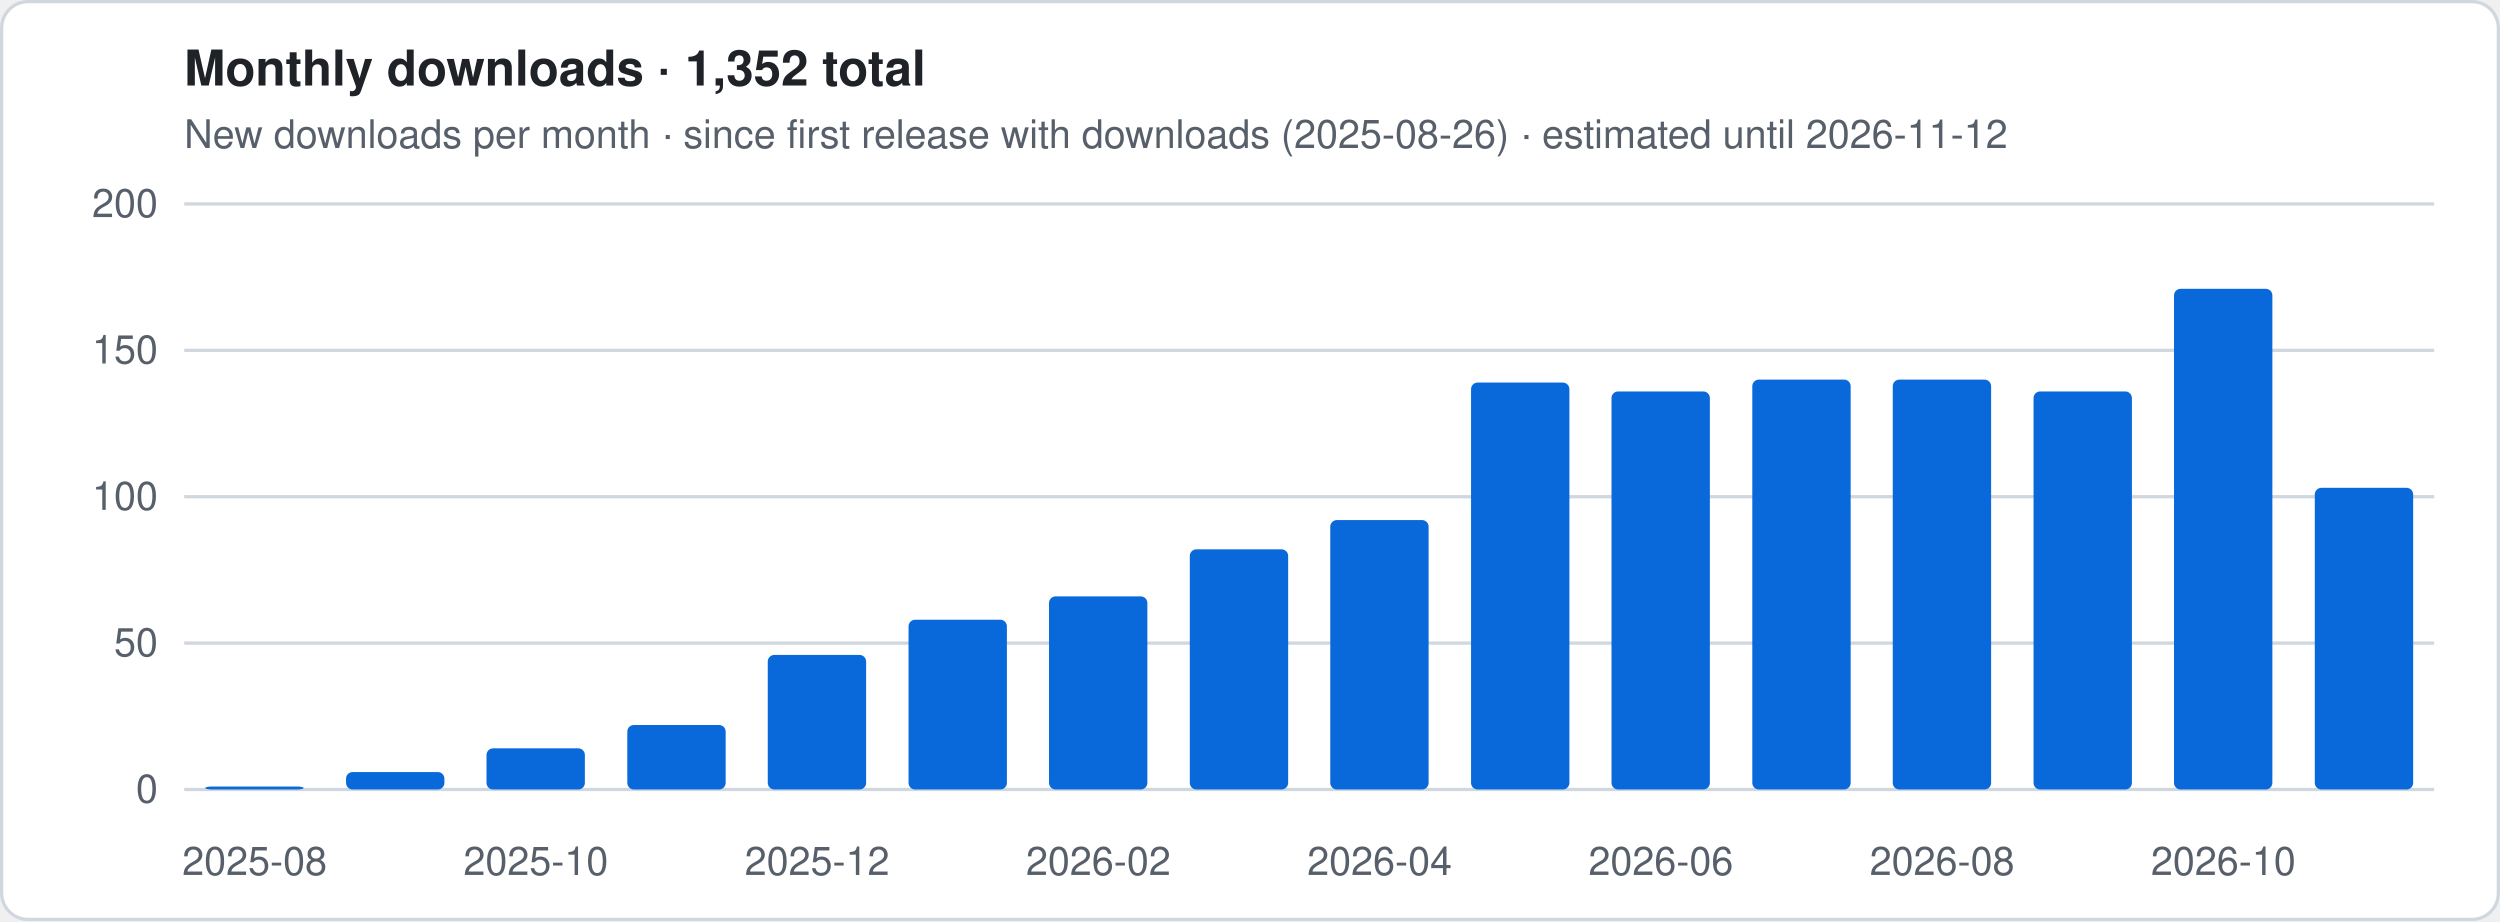
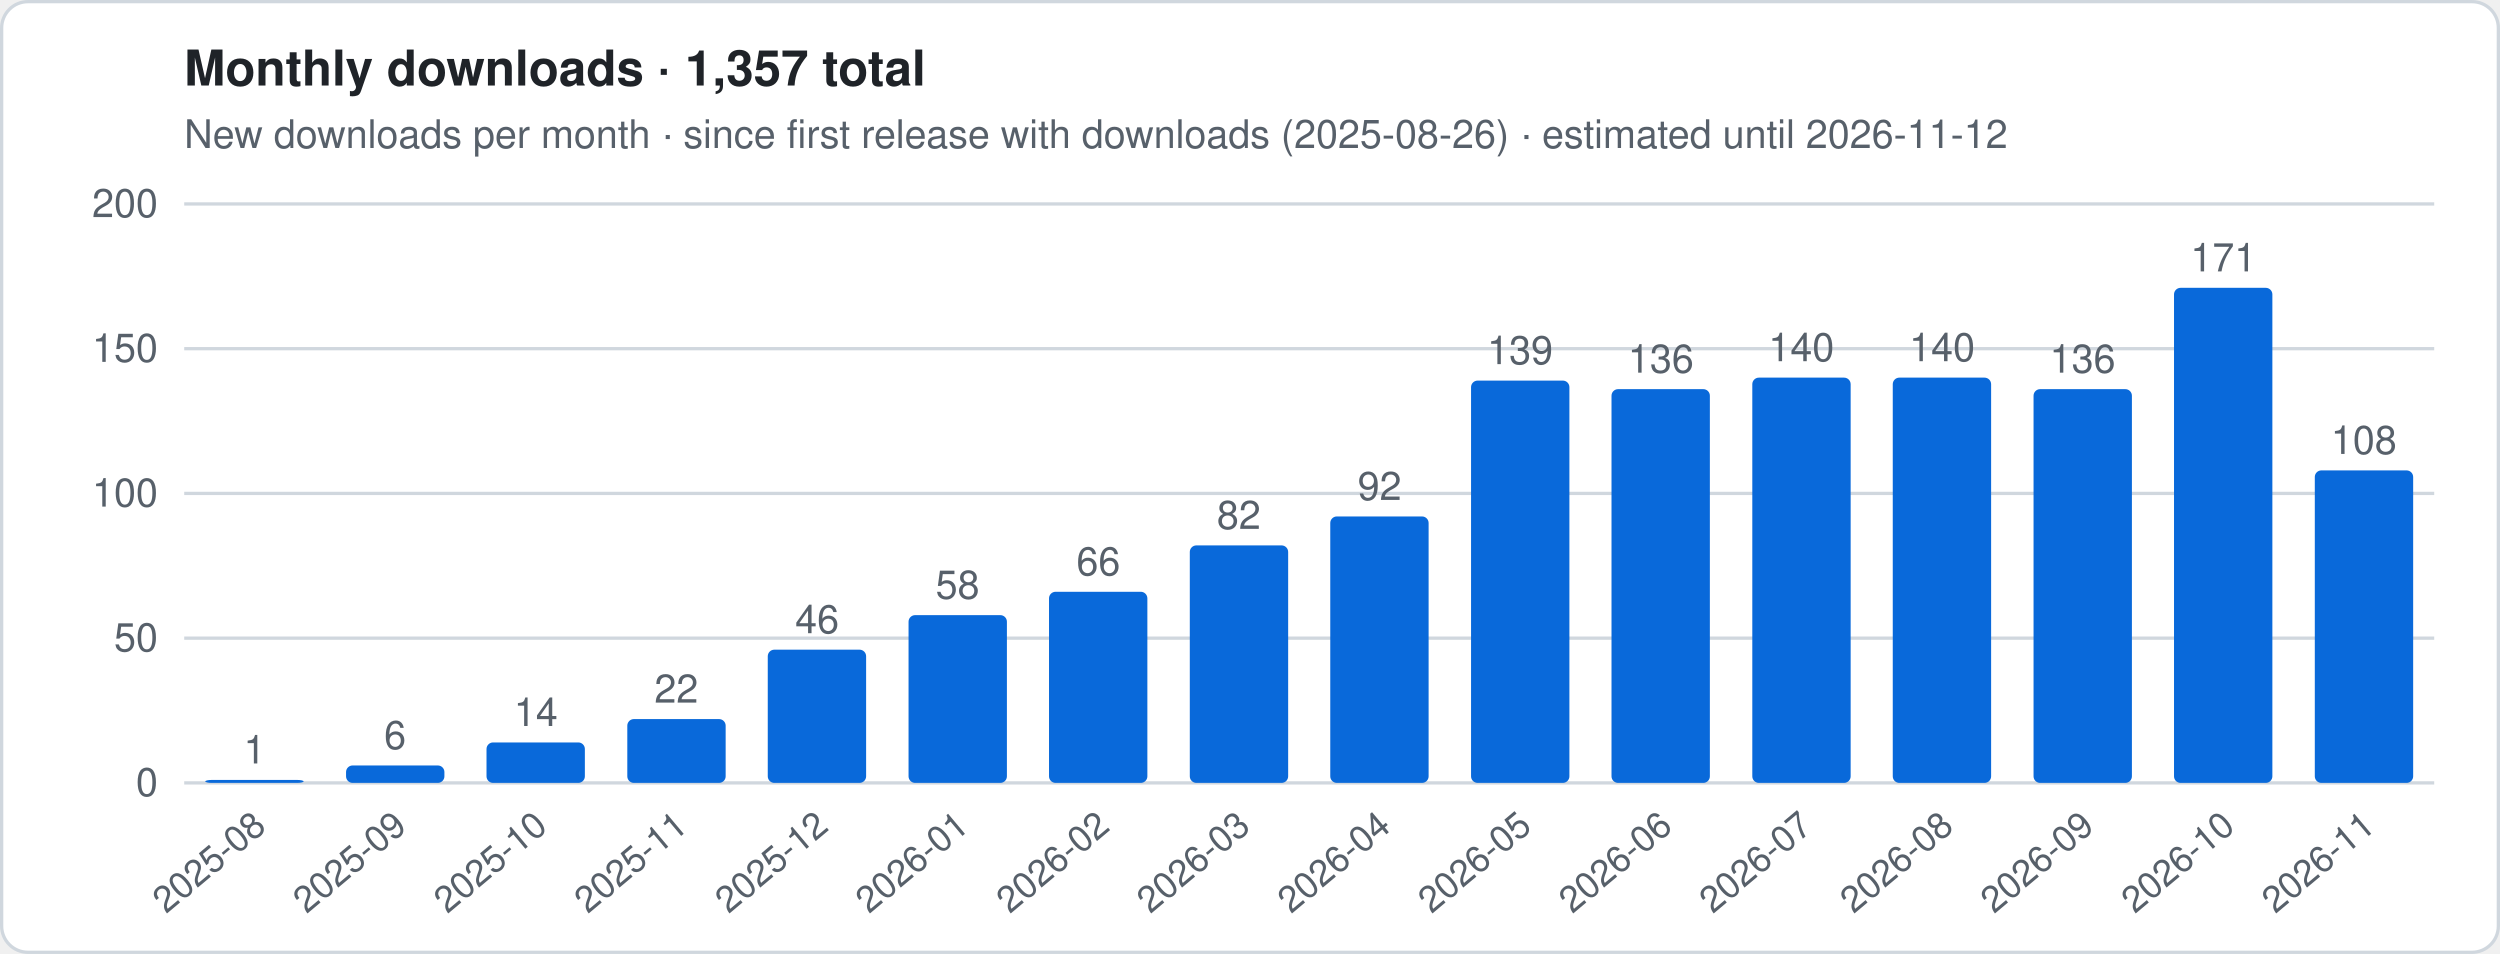
- <svg xmlns="http://www.w3.org/2000/svg" viewBox="0 0 760 280" width="760" height="280" role="img" aria-label="Monthly downloads · 1,352 total">
+ <svg xmlns="http://www.w3.org/2000/svg" viewBox="0 0 760 290" width="760" height="290" role="img" aria-label="Monthly downloads · 1,357 total">
  <style>
.t{font:12px -apple-system,Segoe UI,Helvetica,Arial,sans-serif;fill:#57606a}.h{font:600 15px -apple-system,Segoe UI,Helvetica,Arial,sans-serif;fill:#1f2328}
.g{stroke:#d0d7de;stroke-width:1}.ln{stroke:#0969da;stroke-width:2.5;stroke-linejoin:round;fill:none}
.es{stroke:#0969da;stroke-width:2.5;stroke-dasharray:5 4;opacity:.55;fill:none}
.a{fill:#0969da;opacity:.12}.b{fill:#0969da}.bg{fill:#fff;stroke:#d0d7de}
@media (prefers-color-scheme:dark){.t{fill:#9198a1}.h{fill:#f0f6fc}.g{stroke:#3d444d}.ln,.es{stroke:#4493f8}.a,.b{fill:#4493f8}.bg{fill:#0d1117;stroke:#3d444d}}
</style>
-   <rect x=".5" y=".5" width="759" height="279" rx="8" class="bg" />
-   <text x="56" y="26" class="h">Monthly downloads · 1,352 total</text>
+   <rect x=".5" y=".5" width="759" height="289" rx="8" class="bg" />
+   <text x="56" y="26" class="h">Monthly downloads · 1,357 total</text>
  <text x="56" y="45" class="t">New downloads per month · since first release with downloads (2025-08-26) · estimated until 2026-11-12</text>
-   <line x1="56" x2="740" y1="240.0" y2="240.0" class="g" />
-   <text x="48" y="244.0" class="t" text-anchor="end">0</text>
-   <line x1="56" x2="740" y1="195.5" y2="195.5" class="g" />
-   <text x="48" y="199.5" class="t" text-anchor="end">50</text>
-   <line x1="56" x2="740" y1="151.0" y2="151.0" class="g" />
-   <text x="48" y="155.0" class="t" text-anchor="end">100</text>
-   <line x1="56" x2="740" y1="106.5" y2="106.5" class="g" />
-   <text x="48" y="110.5" class="t" text-anchor="end">150</text>
+   <line x1="56" x2="740" y1="238.0" y2="238.0" class="g" />
+   <text x="48" y="242.0" class="t" text-anchor="end">0</text>
+   <line x1="56" x2="740" y1="194.0" y2="194.0" class="g" />
+   <text x="48" y="198.0" class="t" text-anchor="end">50</text>
+   <line x1="56" x2="740" y1="150.0" y2="150.0" class="g" />
+   <text x="48" y="154.0" class="t" text-anchor="end">100</text>
+   <line x1="56" x2="740" y1="106.0" y2="106.0" class="g" />
+   <text x="48" y="110.0" class="t" text-anchor="end">150</text>
  <line x1="56" x2="740" y1="62.0" y2="62.0" class="g" />
  <text x="48" y="66.0" class="t" text-anchor="end">200</text>
-   <rect x="62.4" y="239.1" width="29.9" height="0.9" rx="2" class="b" />
-   <text x="77.4" y="266" class="t" text-anchor="middle">2025-08</text>
-   <rect x="105.2" y="234.7" width="29.9" height="5.3" rx="2" class="b" />
-   <rect x="147.9" y="227.5" width="29.9" height="12.5" rx="2" class="b" />
-   <text x="162.9" y="266" class="t" text-anchor="middle">2025-10</text>
-   <rect x="190.7" y="220.4" width="29.9" height="19.6" rx="2" class="b" />
-   <rect x="233.4" y="199.1" width="29.9" height="40.9" rx="2" class="b" />
-   <text x="248.4" y="266" class="t" text-anchor="middle">2025-12</text>
-   <rect x="276.2" y="188.4" width="29.9" height="51.6" rx="2" class="b" />
-   <rect x="318.9" y="181.3" width="29.9" height="58.7" rx="2" class="b" />
-   <text x="333.9" y="266" class="t" text-anchor="middle">2026-02</text>
-   <rect x="361.7" y="167.0" width="29.9" height="73.0" rx="2" class="b" />
-   <rect x="404.4" y="158.1" width="29.9" height="81.9" rx="2" class="b" />
-   <text x="419.4" y="266" class="t" text-anchor="middle">2026-04</text>
-   <rect x="447.2" y="116.3" width="29.9" height="123.7" rx="2" class="b" />
-   <rect x="489.9" y="119.0" width="29.9" height="121.0" rx="2" class="b" />
-   <text x="504.9" y="266" class="t" text-anchor="middle">2026-06</text>
-   <rect x="532.7" y="115.4" width="29.9" height="124.6" rx="2" class="b" />
-   <rect x="575.4" y="115.4" width="29.9" height="124.6" rx="2" class="b" />
-   <text x="590.4" y="266" class="t" text-anchor="middle">2026-08</text>
-   <rect x="618.2" y="119.0" width="29.9" height="121.0" rx="2" class="b" />
-   <rect x="660.9" y="87.8" width="29.9" height="152.2" rx="2" class="b" />
-   <text x="675.9" y="266" class="t" text-anchor="middle">2026-10</text>
-   <rect x="703.7" y="148.3" width="29.9" height="91.7" rx="2" class="b" />
+   <rect x="62.4" y="237.1" width="29.9" height="0.9" rx="2" class="b" />
+   <text x="77.4" y="232.1" class="t" text-anchor="middle">1</text>
+   <text transform="translate(81.4,252) rotate(-40)" class="t" text-anchor="end" style="font-size:11px">2025-08</text>
+   <rect x="105.2" y="232.7" width="29.9" height="5.3" rx="2" class="b" />
+   <text x="120.1" y="227.7" class="t" text-anchor="middle">6</text>
+   <text transform="translate(124.1,252) rotate(-40)" class="t" text-anchor="end" style="font-size:11px">2025-09</text>
+   <rect x="147.9" y="225.7" width="29.9" height="12.3" rx="2" class="b" />
+   <text x="162.9" y="220.7" class="t" text-anchor="middle">14</text>
+   <text transform="translate(166.9,252) rotate(-40)" class="t" text-anchor="end" style="font-size:11px">2025-10</text>
+   <rect x="190.7" y="218.6" width="29.9" height="19.4" rx="2" class="b" />
+   <text x="205.6" y="213.6" class="t" text-anchor="middle">22</text>
+   <text transform="translate(209.6,252) rotate(-40)" class="t" text-anchor="end" style="font-size:11px">2025-11</text>
+   <rect x="233.4" y="197.5" width="29.9" height="40.5" rx="2" class="b" />
+   <text x="248.4" y="192.5" class="t" text-anchor="middle">46</text>
+   <text transform="translate(252.4,252) rotate(-40)" class="t" text-anchor="end" style="font-size:11px">2025-12</text>
+   <rect x="276.2" y="187.0" width="29.9" height="51.0" rx="2" class="b" />
+   <text x="291.1" y="182.0" class="t" text-anchor="middle">58</text>
+   <text transform="translate(295.1,252) rotate(-40)" class="t" text-anchor="end" style="font-size:11px">2026-01</text>
+   <rect x="318.9" y="179.9" width="29.9" height="58.1" rx="2" class="b" />
+   <text x="333.9" y="174.9" class="t" text-anchor="middle">66</text>
+   <text transform="translate(337.9,252) rotate(-40)" class="t" text-anchor="end" style="font-size:11px">2026-02</text>
+   <rect x="361.7" y="165.8" width="29.9" height="72.2" rx="2" class="b" />
+   <text x="376.6" y="160.8" class="t" text-anchor="middle">82</text>
+   <text transform="translate(380.6,252) rotate(-40)" class="t" text-anchor="end" style="font-size:11px">2026-03</text>
+   <rect x="404.4" y="157.0" width="29.9" height="81.0" rx="2" class="b" />
+   <text x="419.4" y="152.0" class="t" text-anchor="middle">92</text>
+   <text transform="translate(423.4,252) rotate(-40)" class="t" text-anchor="end" style="font-size:11px">2026-04</text>
+   <rect x="447.2" y="115.7" width="29.9" height="122.3" rx="2" class="b" />
+   <text x="462.1" y="110.7" class="t" text-anchor="middle">139</text>
+   <text transform="translate(466.1,252) rotate(-40)" class="t" text-anchor="end" style="font-size:11px">2026-05</text>
+   <rect x="489.9" y="118.3" width="29.9" height="119.7" rx="2" class="b" />
+   <text x="504.9" y="113.3" class="t" text-anchor="middle">136</text>
+   <text transform="translate(508.9,252) rotate(-40)" class="t" text-anchor="end" style="font-size:11px">2026-06</text>
+   <rect x="532.7" y="114.8" width="29.9" height="123.2" rx="2" class="b" />
+   <text x="547.6" y="109.8" class="t" text-anchor="middle">140</text>
+   <text transform="translate(551.6,252) rotate(-40)" class="t" text-anchor="end" style="font-size:11px">2026-07</text>
+   <rect x="575.4" y="114.8" width="29.9" height="123.2" rx="2" class="b" />
+   <text x="590.4" y="109.8" class="t" text-anchor="middle">140</text>
+   <text transform="translate(594.4,252) rotate(-40)" class="t" text-anchor="end" style="font-size:11px">2026-08</text>
+   <rect x="618.2" y="118.3" width="29.9" height="119.7" rx="2" class="b" />
+   <text x="633.1" y="113.3" class="t" text-anchor="middle">136</text>
+   <text transform="translate(637.1,252) rotate(-40)" class="t" text-anchor="end" style="font-size:11px">2026-09</text>
+   <rect x="660.9" y="87.5" width="29.9" height="150.5" rx="2" class="b" />
+   <text x="675.9" y="82.5" class="t" text-anchor="middle">171</text>
+   <text transform="translate(679.9,252) rotate(-40)" class="t" text-anchor="end" style="font-size:11px">2026-10</text>
+   <rect x="703.7" y="143.0" width="29.9" height="95.0" rx="2" class="b" />
+   <text x="718.6" y="138.0" class="t" text-anchor="middle">108</text>
+   <text transform="translate(722.6,252) rotate(-40)" class="t" text-anchor="end" style="font-size:11px">2026-11</text>
</svg>
